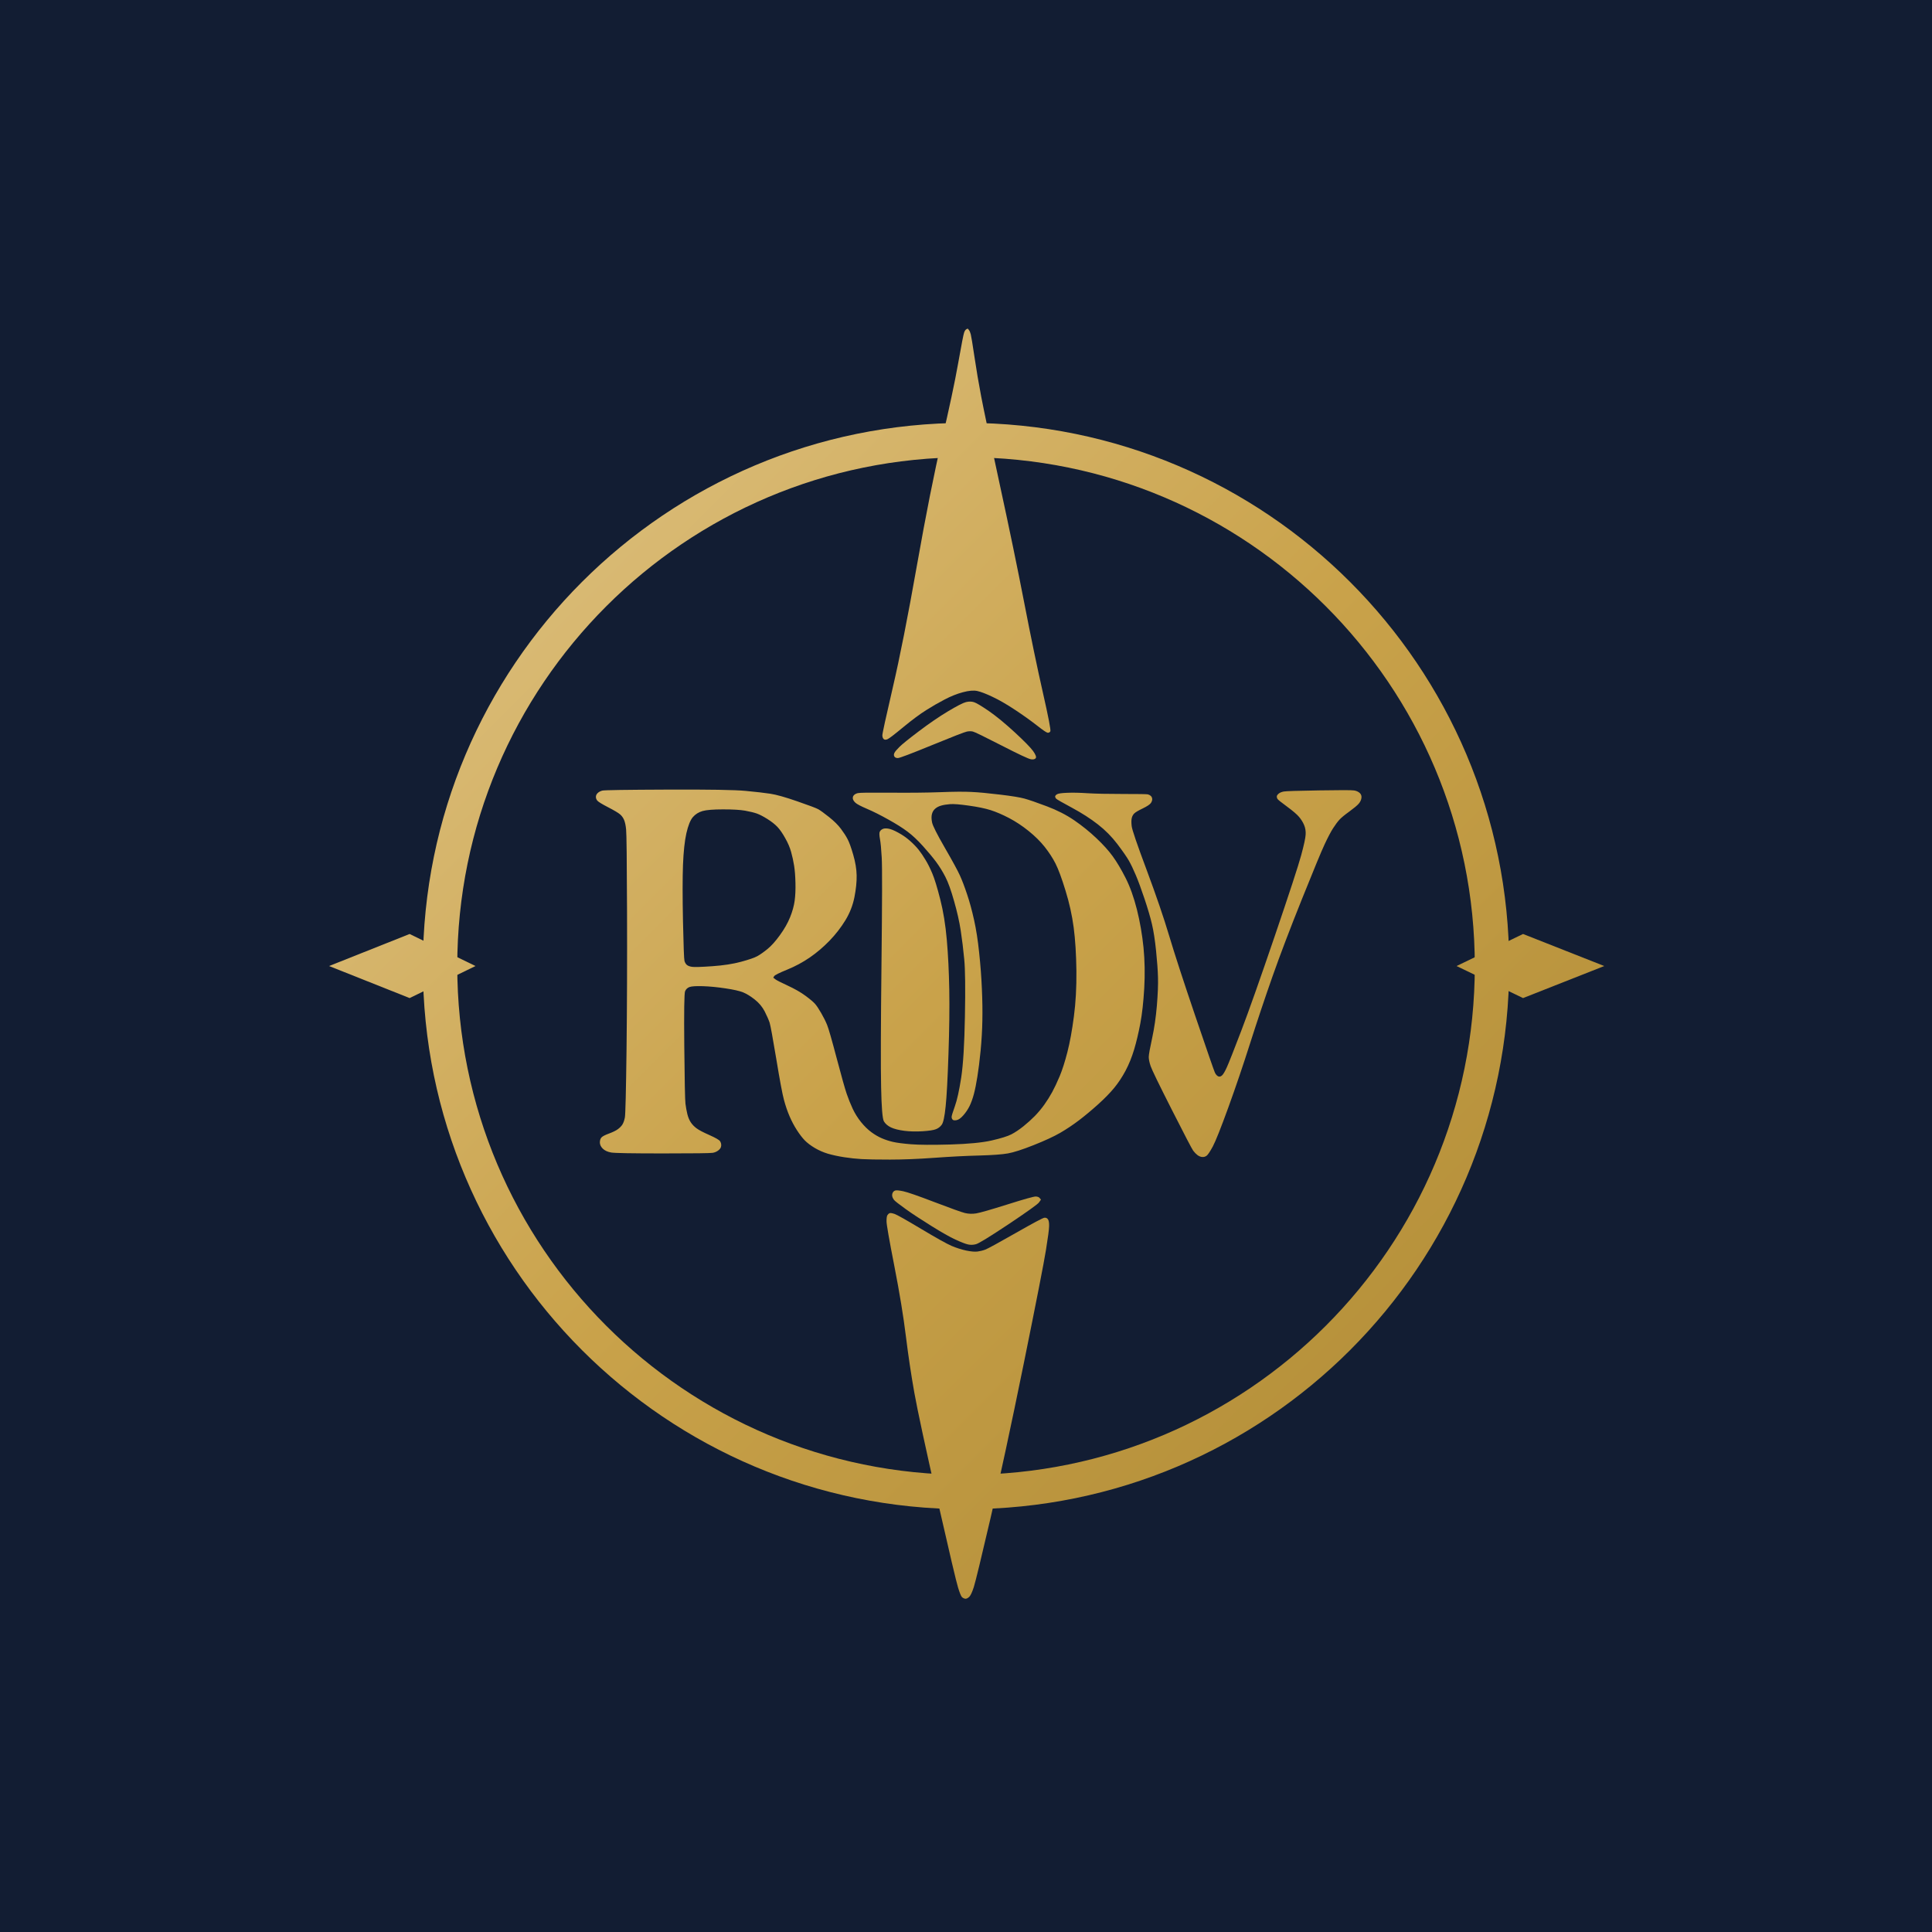
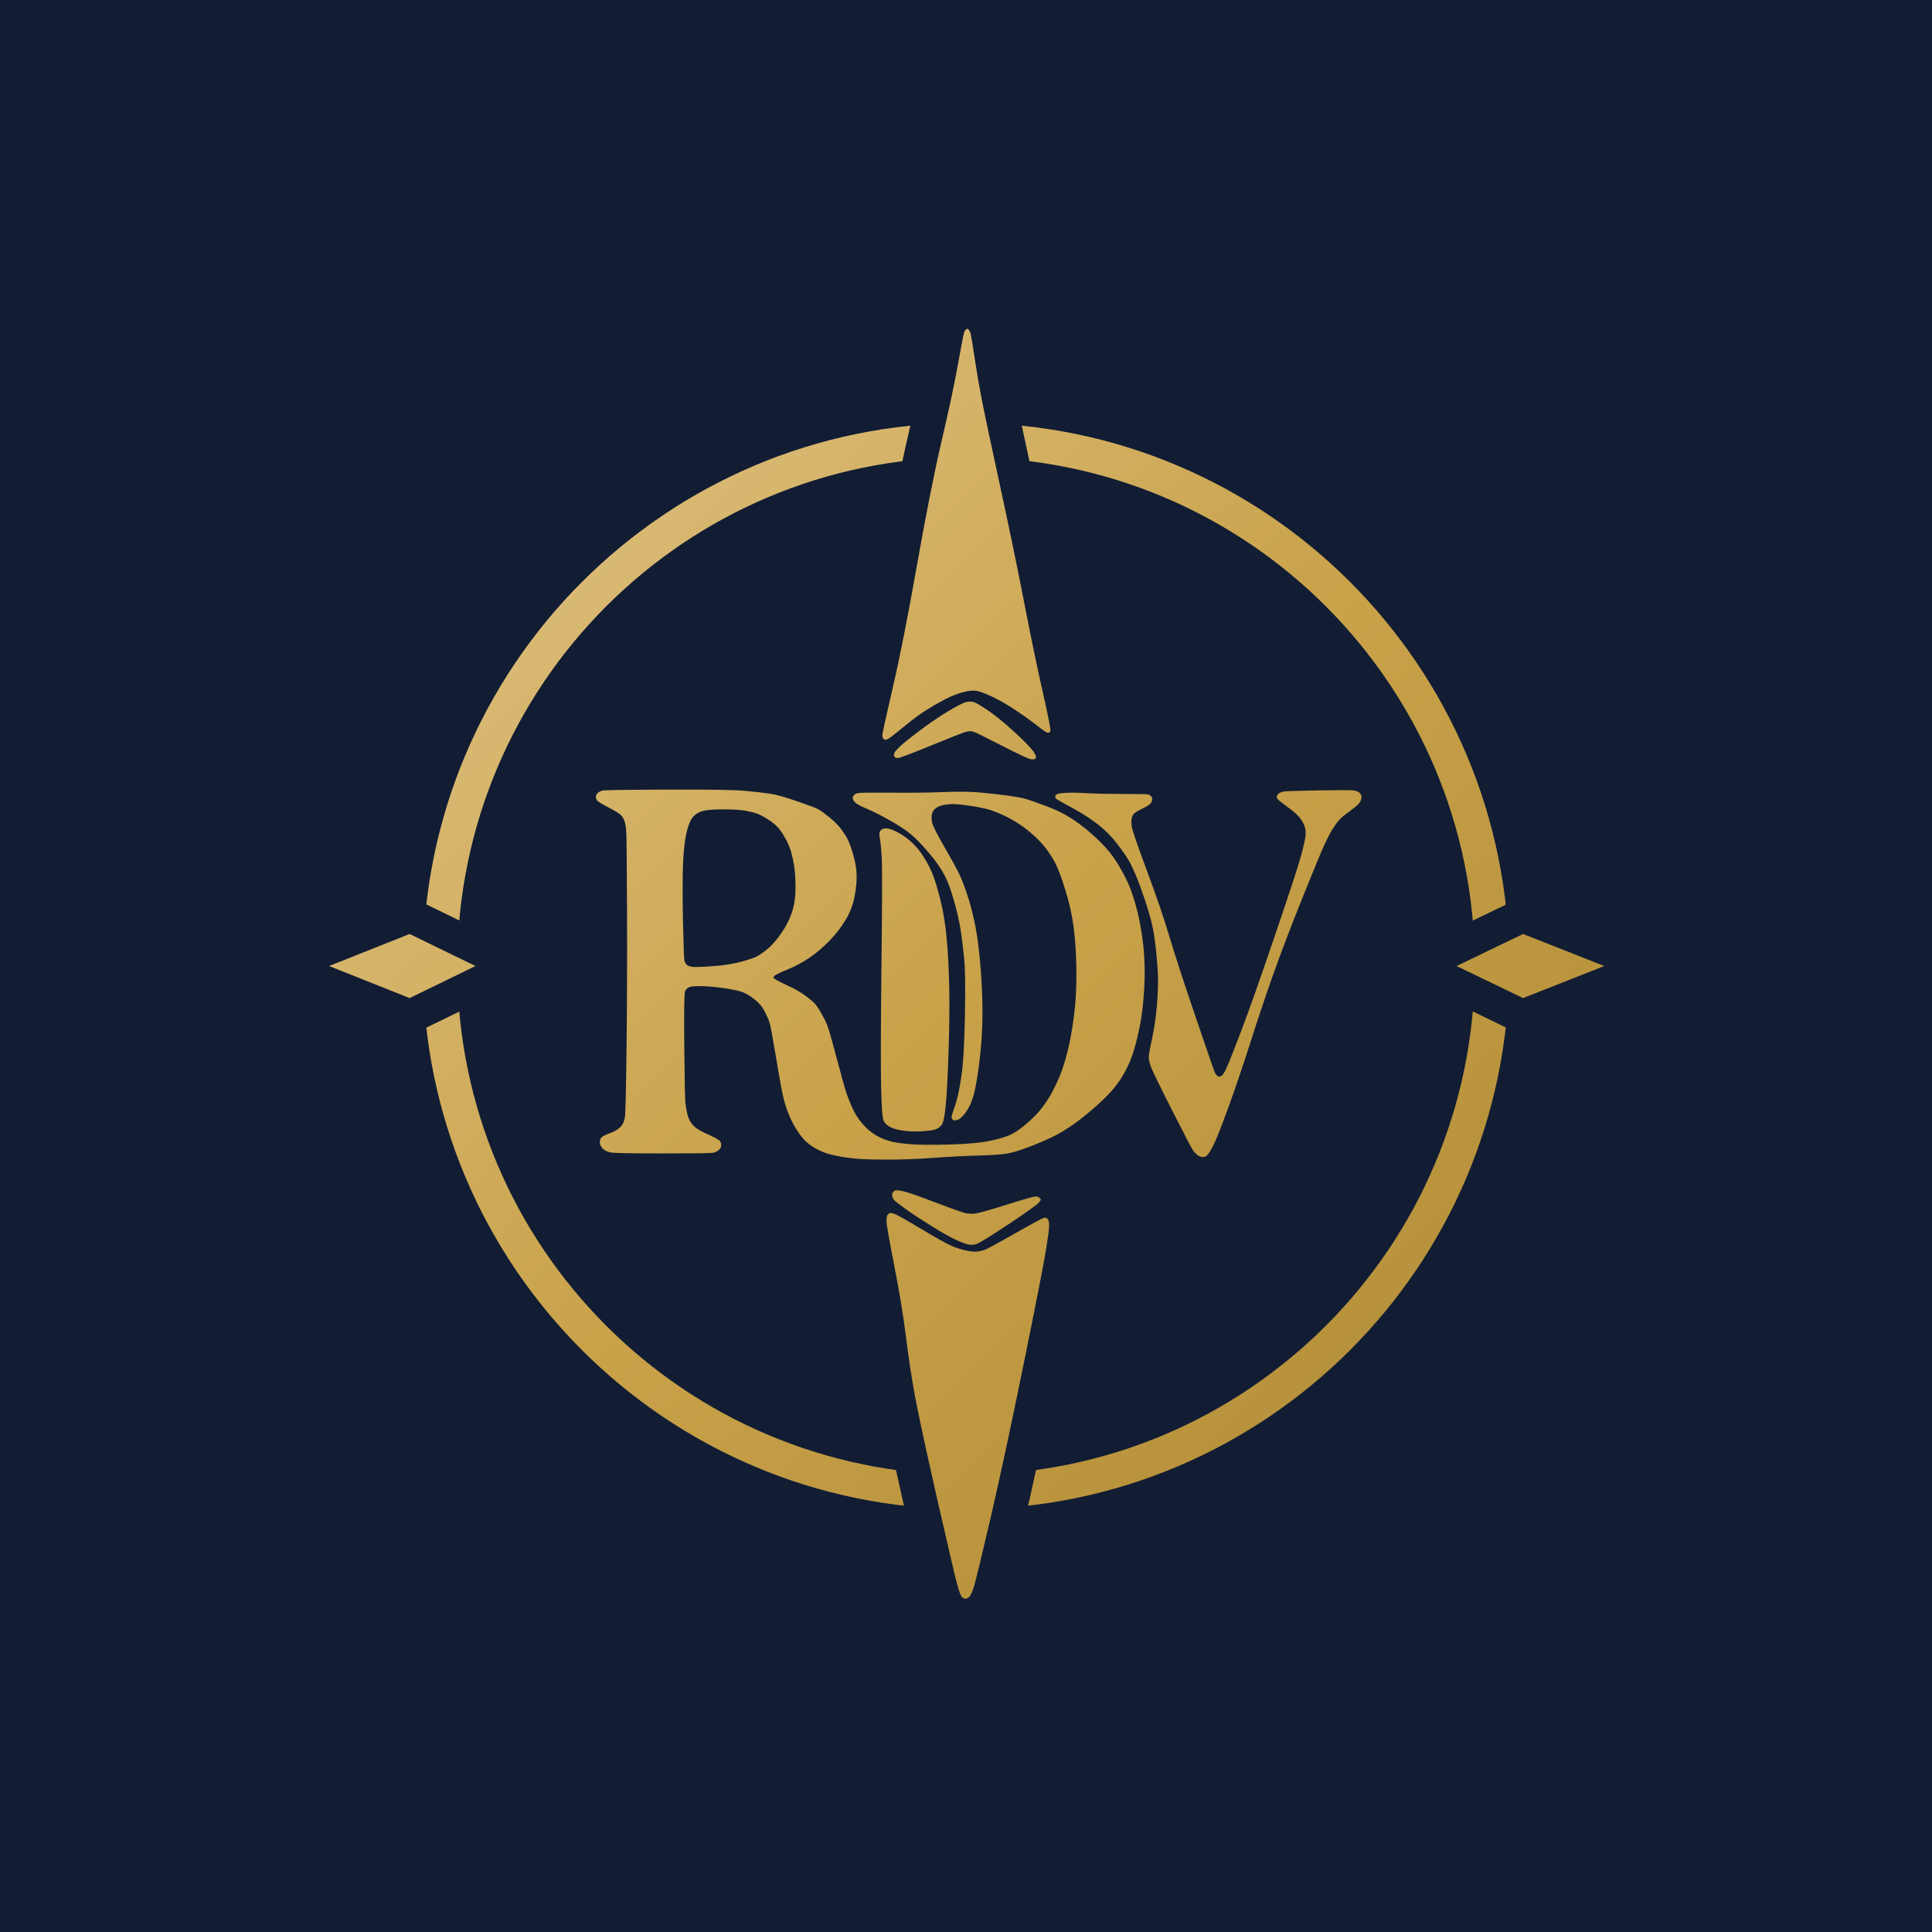
<svg xmlns="http://www.w3.org/2000/svg" viewBox="-33.79 -38.84 313.51 313.51">
  <defs>
-     <linearGradient id="g" gradientUnits="userSpaceOnUse" x1="6.97" y1="1.92" x2="238.97" y2="233.92">
+     <linearGradient id="gicon" gradientUnits="userSpaceOnUse" x1="6.97" y1="1.92" x2="238.97" y2="233.92">
      <stop offset="0" stop-color="#e6cd96" />
      <stop offset="0.5" stop-color="#c9a24a" />
      <stop offset="1" stop-color="#a8842f" />
    </linearGradient>
+     <mask id="micon" maskUnits="userSpaceOnUse" x="6.97" y="1.92" width="232.00" height="232.00">
+       <rect x="6.97" y="1.92" width="232.00" height="232.00" fill="#fff" />
+       <path d="M111.38 158.15Q110.75 157.94 110.55 158.03Q110.35 158.12 110.21 158.35Q110.07 158.58 110.07 159.33Q110.06 160.08 111.34 166.62Q112.62 173.17 113.21 178.00Q113.81 182.83 114.59 187.21Q115.38 191.58 118.32 204.54Q121.27 217.50 121.68 218.79Q122.08 220.08 122.29 220.30Q122.50 220.52 122.79 220.58Q123.08 220.65 123.45 220.32Q123.82 220.00 124.24 218.67Q124.66 217.33 126.93 207.58Q129.20 197.83 132.33 182.46Q135.45 167.08 135.94 164.00Q136.44 160.92 136.45 160.12Q136.47 159.33 136.27 159.03Q136.07 158.73 135.70 158.76Q135.33 158.79 131.00 161.26Q126.67 163.73 126.08 163.94Q125.50 164.16 124.83 164.25Q124.17 164.33 123.00 164.09Q121.83 163.84 120.62 163.33Q119.42 162.81 115.71 160.59Q112.00 158.37 111.38 158.15Z" fill="#000" stroke="#000" stroke-width="11.0" stroke-linejoin="round" />
+       <path d="M111.06 154.73Q110.94 155.00 111.00 155.29Q111.06 155.58 111.28 155.87Q111.50 156.15 113.21 157.38Q114.92 158.60 117.38 160.12Q119.83 161.65 121.25 162.31Q122.67 162.96 123.29 163.10Q123.92 163.24 124.58 163.06Q125.25 162.89 129.88 159.81Q134.50 156.72 134.81 156.28L135.13 155.83L134.94 155.59Q134.75 155.34 134.29 155.32Q133.83 155.30 129.71 156.60Q125.58 157.90 124.62 158.06Q123.67 158.21 122.79 158.00Q121.92 157.78 117.88 156.24Q113.83 154.69 112.79 154.47Q111.75 154.25 111.47 154.35Q111.19 154.45 111.06 154.73Z" fill="#000" stroke="#000" stroke-width="11.0" stroke-linejoin="round" />
+       <path d="M134.28 84.19Q134.48 83.92 133.86 83.04Q133.23 82.17 130.87 79.99Q128.50 77.81 126.67 76.54Q124.83 75.28 124.25 75.10Q123.67 74.92 122.96 75.09Q122.25 75.27 120.04 76.59Q117.83 77.92 115.33 79.81Q112.83 81.70 112.18 82.35Q111.52 83.00 111.35 83.33Q111.19 83.67 111.34 83.92Q111.50 84.18 111.92 84.17Q112.33 84.17 117.46 82.07Q122.58 79.97 123.12 79.87Q123.67 79.77 124.08 79.87Q124.50 79.96 128.71 82.12Q132.92 84.28 133.50 84.37Q134.08 84.46 134.28 84.19Z" fill="#000" stroke="#000" stroke-width="11.0" stroke-linejoin="round" />
+       <path d="M123.43 14.70L123.24 14.48L123.04 14.58Q122.83 14.68 122.67 15.09Q122.51 15.50 121.69 20.12Q120.87 24.75 119.04 32.58Q117.21 40.42 115.00 52.92Q112.79 65.42 111.08 72.75Q109.38 80.08 109.39 80.50Q109.41 80.92 109.62 81.10Q109.83 81.29 110.25 81.10Q110.67 80.91 112.83 79.12Q115.00 77.34 116.50 76.40Q118.00 75.45 119.50 74.67Q121.00 73.88 122.46 73.49Q123.92 73.10 124.79 73.29Q125.67 73.48 127.25 74.23Q128.83 74.97 130.88 76.32Q132.92 77.67 134.42 78.84Q135.92 80.02 136.20 80.06Q136.48 80.10 136.65 79.84Q136.81 79.58 135.43 73.50Q134.05 67.42 132.42 59.00Q130.79 50.58 128.42 39.67Q126.05 28.75 125.43 25.50Q124.81 22.25 124.34 19.08Q123.87 15.92 123.74 15.42Q123.61 14.92 123.43 14.70Z" fill="#000" stroke="#000" stroke-width="11.0" stroke-linejoin="round" />
+       <path d="M226.54 117.92L213.36 112.72L202.57 117.92L213.36 123.12Z" fill="#000" stroke="#000" stroke-width="11.0" stroke-linejoin="round" />
+       <path d="M19.61 117.92L32.68 112.72L43.37 117.92L32.68 123.12Z" fill="#000" stroke="#000" stroke-width="11.0" stroke-linejoin="round" />
+     </mask>
  </defs>
  <rect x="-33.79" y="-38.84" width="313.51" height="313.51" fill="#121d33" />
-   <g fill="url(#g)">
-     <path fill-rule="evenodd" d="M211.11 117.92A88.14 88.14 0 1 0 34.83 117.92A88.14 88.14 0 1 0 211.11 117.92ZM205.53 117.92A82.56 82.56 0 1 0 40.41 117.92A82.56 82.56 0 1 0 205.53 117.92Z" />
+   <g fill="url(#gicon)">
+     <path fill-rule="evenodd" mask="url(#micon)" d="M211.11 117.92A88.14 88.14 0 1 0 34.83 117.92A88.14 88.14 0 1 0 211.11 117.92ZM205.53 117.92A82.56 82.56 0 1 0 40.41 117.92A82.56 82.56 0 1 0 205.53 117.92Z" />
    <path fill-rule="evenodd" d="M111.38 158.15Q110.75 157.94 110.55 158.03Q110.35 158.12 110.21 158.35Q110.07 158.58 110.07 159.33Q110.06 160.08 111.34 166.62Q112.62 173.17 113.21 178.00Q113.81 182.83 114.59 187.21Q115.38 191.58 118.32 204.54Q121.27 217.50 121.68 218.79Q122.08 220.08 122.29 220.30Q122.50 220.52 122.79 220.58Q123.08 220.65 123.45 220.32Q123.82 220.00 124.24 218.67Q124.66 217.33 126.93 207.58Q129.20 197.83 132.33 182.46Q135.45 167.08 135.94 164.00Q136.44 160.92 136.45 160.12Q136.47 159.33 136.27 159.03Q136.07 158.73 135.70 158.76Q135.33 158.79 131.00 161.26Q126.67 163.73 126.08 163.94Q125.50 164.16 124.83 164.25Q124.17 164.33 123.00 164.09Q121.83 163.84 120.62 163.33Q119.42 162.81 115.71 160.59Q112.00 158.37 111.38 158.15Z" />
    <path fill-rule="evenodd" d="M111.06 154.73Q110.94 155.00 111.00 155.29Q111.06 155.58 111.28 155.87Q111.50 156.15 113.21 157.38Q114.92 158.60 117.38 160.12Q119.83 161.65 121.25 162.31Q122.67 162.96 123.29 163.10Q123.92 163.24 124.58 163.06Q125.25 162.89 129.88 159.81Q134.50 156.72 134.81 156.28L135.13 155.83L134.94 155.59Q134.75 155.34 134.29 155.32Q133.83 155.30 129.71 156.60Q125.58 157.90 124.62 158.06Q123.67 158.21 122.79 158.00Q121.92 157.78 117.88 156.24Q113.83 154.69 112.79 154.47Q111.75 154.25 111.47 154.35Q111.19 154.45 111.06 154.73Z" />
    <path fill-rule="evenodd" d="M134.28 84.19Q134.48 83.92 133.86 83.04Q133.23 82.17 130.87 79.99Q128.50 77.81 126.67 76.54Q124.83 75.28 124.25 75.10Q123.67 74.92 122.96 75.09Q122.25 75.27 120.04 76.59Q117.83 77.92 115.33 79.81Q112.83 81.70 112.18 82.35Q111.52 83.00 111.35 83.33Q111.19 83.67 111.34 83.92Q111.50 84.18 111.92 84.17Q112.33 84.17 117.46 82.07Q122.58 79.97 123.12 79.87Q123.67 79.77 124.08 79.87Q124.50 79.96 128.71 82.12Q132.92 84.28 133.50 84.37Q134.08 84.46 134.28 84.19Z" />
    <path fill-rule="evenodd" d="M123.43 14.70L123.24 14.48L123.04 14.58Q122.83 14.68 122.67 15.09Q122.51 15.50 121.69 20.12Q120.87 24.75 119.04 32.58Q117.21 40.42 115.00 52.92Q112.79 65.42 111.08 72.75Q109.38 80.08 109.39 80.50Q109.41 80.92 109.62 81.10Q109.83 81.29 110.25 81.10Q110.67 80.91 112.83 79.12Q115.00 77.34 116.50 76.40Q118.00 75.45 119.50 74.67Q121.00 73.88 122.46 73.49Q123.92 73.10 124.79 73.29Q125.67 73.48 127.25 74.23Q128.83 74.97 130.88 76.32Q132.92 77.67 134.42 78.84Q135.92 80.02 136.20 80.06Q136.48 80.10 136.65 79.84Q136.81 79.58 135.43 73.50Q134.05 67.42 132.42 59.00Q130.79 50.58 128.42 39.67Q126.05 28.75 125.43 25.50Q124.81 22.25 124.34 19.08Q123.87 15.92 123.74 15.42Q123.61 14.92 123.43 14.70Z" />
    <path fill-rule="evenodd" d="M226.54 117.92L213.36 112.72L202.57 117.92L213.36 123.12Z" />
    <path fill-rule="evenodd" d="M19.61 117.92L32.68 112.72L43.37 117.92L32.68 123.12Z" />
    <path fill-rule="evenodd" d="M110.33 95.62Q109.75 95.53 109.43 95.69Q109.10 95.85 108.97 96.13Q108.84 96.42 109.00 97.29Q109.17 98.17 109.29 100.33Q109.42 102.50 109.25 117.58Q109.08 132.67 109.19 137.58Q109.29 142.50 109.64 143.12Q110.00 143.73 110.79 144.11Q111.58 144.48 112.96 144.66Q114.33 144.83 115.92 144.73Q117.50 144.63 118.08 144.40Q118.66 144.18 119.03 143.67Q119.41 143.17 119.66 140.71Q119.92 138.25 120.12 132.21Q120.33 126.17 120.25 121.75Q120.17 117.33 119.85 113.67Q119.53 110.00 118.78 107.08Q118.04 104.17 117.49 102.88Q116.94 101.58 116.38 100.67Q115.83 99.75 115.27 99.04Q114.70 98.33 113.85 97.58Q113.00 96.83 111.96 96.27Q110.92 95.70 110.33 95.62Z M186.86 89.84Q186.50 89.52 185.96 89.43Q185.42 89.33 180.25 89.42Q175.08 89.50 174.54 89.60Q174.00 89.70 173.71 89.94Q173.43 90.17 173.40 90.38Q173.38 90.58 173.50 90.79Q173.61 90.99 175.06 92.05Q176.50 93.11 177.01 93.72Q177.53 94.33 177.83 95.04Q178.13 95.75 178.08 96.58Q178.04 97.42 177.35 99.96Q176.66 102.50 173.06 113.08Q169.45 123.67 167.62 128.46Q165.79 133.25 165.30 134.33Q164.81 135.42 164.49 135.69Q164.17 135.96 163.87 135.81Q163.56 135.65 163.35 135.20Q163.14 134.75 160.19 126.08Q157.25 117.42 155.93 113.00Q154.61 108.58 152.28 102.33Q149.94 96.08 149.85 95.21Q149.75 94.33 149.87 93.88Q149.99 93.42 150.29 93.14Q150.58 92.86 151.66 92.34Q152.74 91.81 152.98 91.45Q153.21 91.08 153.18 90.79Q153.15 90.50 152.95 90.31Q152.75 90.13 152.46 90.06Q152.17 90.00 148.42 90.00Q144.67 90.00 142.71 89.88Q140.75 89.75 139.38 89.81Q138.00 89.86 137.71 90.06Q137.43 90.25 137.43 90.42Q137.43 90.58 137.59 90.76Q137.75 90.94 140.17 92.24Q142.58 93.54 144.37 94.94Q146.16 96.33 147.52 98.12Q148.88 99.92 149.40 100.83Q149.92 101.75 150.52 103.17Q151.12 104.58 151.93 107.00Q152.74 109.42 153.14 111.12Q153.54 112.83 153.81 115.46Q154.08 118.08 154.12 119.79Q154.17 121.50 153.94 124.33Q153.70 127.17 153.17 129.62Q152.63 132.08 152.62 132.67Q152.62 133.25 152.93 134.17Q153.24 135.08 156.37 141.25Q159.50 147.42 159.83 147.88Q160.17 148.33 160.54 148.61Q160.92 148.88 161.29 148.91Q161.67 148.94 161.99 148.72Q162.31 148.50 163.01 147.21Q163.70 145.92 165.53 140.88Q167.36 135.83 169.08 130.42Q170.81 125.00 172.68 119.67Q174.56 114.33 177.47 107.08Q180.38 99.83 181.16 98.17Q181.94 96.50 182.52 95.58Q183.11 94.67 183.56 94.18Q184.00 93.69 185.17 92.85Q186.33 92.00 186.69 91.58Q187.05 91.17 187.13 90.67Q187.21 90.17 186.86 89.84Z M63.22 89.83Q62.94 90.08 62.91 90.42Q62.89 90.75 63.11 91.05Q63.33 91.35 64.88 92.15Q66.42 92.95 66.83 93.31Q67.25 93.67 67.48 94.21Q67.71 94.75 67.81 95.75Q67.92 96.75 67.96 108.92Q68.00 121.08 67.88 131.42Q67.75 141.75 67.61 142.50Q67.46 143.25 67.19 143.67Q66.91 144.08 66.45 144.41Q66.00 144.74 65.04 145.10Q64.08 145.45 63.82 145.73Q63.56 146.00 63.55 146.54Q63.55 147.08 64.02 147.55Q64.50 148.02 65.38 148.18Q66.25 148.33 73.79 148.33Q81.33 148.33 81.88 148.23Q82.42 148.13 82.81 147.81Q83.21 147.50 83.24 147.08Q83.27 146.67 83.05 146.34Q82.83 146.02 81.33 145.35Q79.83 144.69 79.25 144.26Q78.67 143.83 78.31 143.29Q77.95 142.75 77.75 141.96Q77.56 141.17 77.44 140.25Q77.33 139.33 77.25 130.92Q77.17 122.50 77.38 122.01Q77.59 121.52 78.09 121.33Q78.58 121.14 80.29 121.19Q82.00 121.25 83.96 121.55Q85.92 121.84 86.79 122.19Q87.67 122.55 88.69 123.36Q89.72 124.17 90.30 125.29Q90.87 126.42 91.10 127.12Q91.32 127.83 92.18 133.00Q93.03 138.17 93.42 139.62Q93.81 141.08 94.33 142.29Q94.85 143.50 95.52 144.54Q96.19 145.58 96.80 146.21Q97.42 146.84 98.42 147.44Q99.42 148.03 100.54 148.37Q101.67 148.70 103.17 148.94Q104.67 149.17 106.04 149.25Q107.42 149.33 110.62 149.33Q113.83 149.33 117.83 149.04Q121.83 148.75 125.08 148.67Q128.33 148.58 129.75 148.33Q131.17 148.08 133.92 146.99Q136.67 145.90 138.25 144.99Q139.83 144.07 141.33 142.93Q142.83 141.78 144.42 140.35Q146.00 138.92 147.00 137.71Q148.00 136.50 148.85 134.92Q149.69 133.33 150.25 131.46Q150.81 129.58 151.25 127.25Q151.69 124.92 151.89 121.50Q152.08 118.08 151.77 114.92Q151.45 111.75 150.70 108.75Q149.94 105.75 148.86 103.62Q147.78 101.50 146.78 100.12Q145.79 98.75 144.14 97.19Q142.50 95.63 140.54 94.28Q138.58 92.94 136.08 92.00Q133.58 91.06 132.46 90.75Q131.33 90.44 128.46 90.10Q125.58 89.75 123.83 89.67Q122.08 89.58 118.75 89.71Q115.42 89.83 110.62 89.79Q105.83 89.75 105.42 89.86Q105.00 89.96 104.78 90.19Q104.56 90.42 104.60 90.75Q104.65 91.08 105.03 91.43Q105.42 91.78 106.92 92.42Q108.42 93.06 110.33 94.13Q112.25 95.19 113.46 96.10Q114.67 97.00 115.98 98.46Q117.30 99.92 118.13 101.04Q118.96 102.17 119.62 103.46Q120.29 104.75 121.03 107.38Q121.78 110.00 122.11 112.17Q122.44 114.33 122.68 116.83Q122.92 119.33 122.79 126.08Q122.67 132.83 122.19 136.00Q121.70 139.17 121.16 140.67Q120.62 142.17 120.63 142.42Q120.64 142.67 120.79 142.84Q120.94 143.02 121.43 142.93Q121.92 142.84 122.51 142.17Q123.11 141.50 123.53 140.67Q123.94 139.83 124.24 138.71Q124.54 137.58 124.81 135.88Q125.09 134.17 125.34 131.62Q125.58 129.08 125.62 126.75Q125.67 124.42 125.54 121.58Q125.42 118.75 125.10 115.75Q124.79 112.75 124.27 110.42Q123.75 108.08 123.13 106.25Q122.52 104.42 121.97 103.21Q121.42 102.00 119.52 98.71Q117.62 95.42 117.46 94.62Q117.30 93.83 117.43 93.29Q117.56 92.75 117.94 92.41Q118.33 92.06 118.92 91.89Q119.50 91.72 120.38 91.65Q121.25 91.58 123.42 91.89Q125.58 92.19 126.96 92.62Q128.33 93.06 129.96 93.91Q131.58 94.76 133.12 96.00Q134.67 97.25 135.73 98.58Q136.79 99.92 137.49 101.29Q138.19 102.67 139.11 105.67Q140.04 108.67 140.44 111.67Q140.83 114.67 140.88 118.71Q140.92 122.75 140.47 126.12Q140.03 129.50 139.42 131.88Q138.81 134.25 138.17 135.79Q137.52 137.33 136.95 138.38Q136.38 139.42 135.67 140.42Q134.95 141.42 134.14 142.25Q133.33 143.08 132.29 143.92Q131.25 144.75 130.33 145.23Q129.42 145.70 127.12 146.23Q124.83 146.75 120.42 146.88Q116.00 147.00 114.04 146.84Q112.08 146.68 111.12 146.46Q110.17 146.24 109.33 145.88Q108.50 145.53 107.62 144.89Q106.75 144.25 105.94 143.25Q105.13 142.25 104.58 141.08Q104.04 139.92 103.61 138.67Q103.18 137.42 101.98 132.88Q100.78 128.33 100.42 127.46Q100.06 126.58 99.46 125.54Q98.86 124.50 98.47 124.06Q98.08 123.61 96.92 122.75Q95.75 121.89 94.04 121.10Q92.33 120.31 92.01 120.06L91.69 119.81L91.84 119.56Q92.00 119.30 93.96 118.50Q95.92 117.70 97.62 116.53Q99.33 115.35 100.83 113.80Q102.32 112.25 103.39 110.50Q104.46 108.75 104.86 106.75Q105.25 104.75 105.22 103.21Q105.19 101.67 104.67 99.88Q104.15 98.08 103.75 97.33Q103.36 96.58 102.68 95.67Q102.00 94.75 100.75 93.75Q99.50 92.76 99.00 92.48Q98.50 92.20 95.58 91.19Q92.67 90.18 91.21 89.96Q89.75 89.74 87.21 89.50Q84.67 89.25 74.54 89.29Q64.42 89.33 63.96 89.45Q63.50 89.57 63.22 89.83Z M89.04 93.18Q89.75 93.44 90.75 94.07Q91.75 94.70 92.37 95.35Q92.98 96.00 93.63 97.17Q94.29 98.33 94.59 99.42Q94.89 100.50 95.07 101.62Q95.25 102.75 95.29 104.42Q95.33 106.08 95.16 107.33Q94.99 108.58 94.42 110.00Q93.85 111.42 92.76 112.92Q91.67 114.42 90.75 115.16Q89.83 115.91 89.12 116.31Q88.42 116.70 86.46 117.23Q84.50 117.76 81.79 117.95Q79.08 118.14 78.50 118.05Q77.92 117.96 77.66 117.73Q77.40 117.50 77.28 117.08Q77.17 116.67 77.04 110.71Q76.92 104.75 77.04 101.50Q77.17 98.25 77.59 96.38Q78.02 94.50 78.63 93.77Q79.25 93.05 80.21 92.77Q81.17 92.50 83.54 92.50Q85.92 92.50 87.12 92.71Q88.33 92.93 89.04 93.18Z" />
  </g>
</svg>
